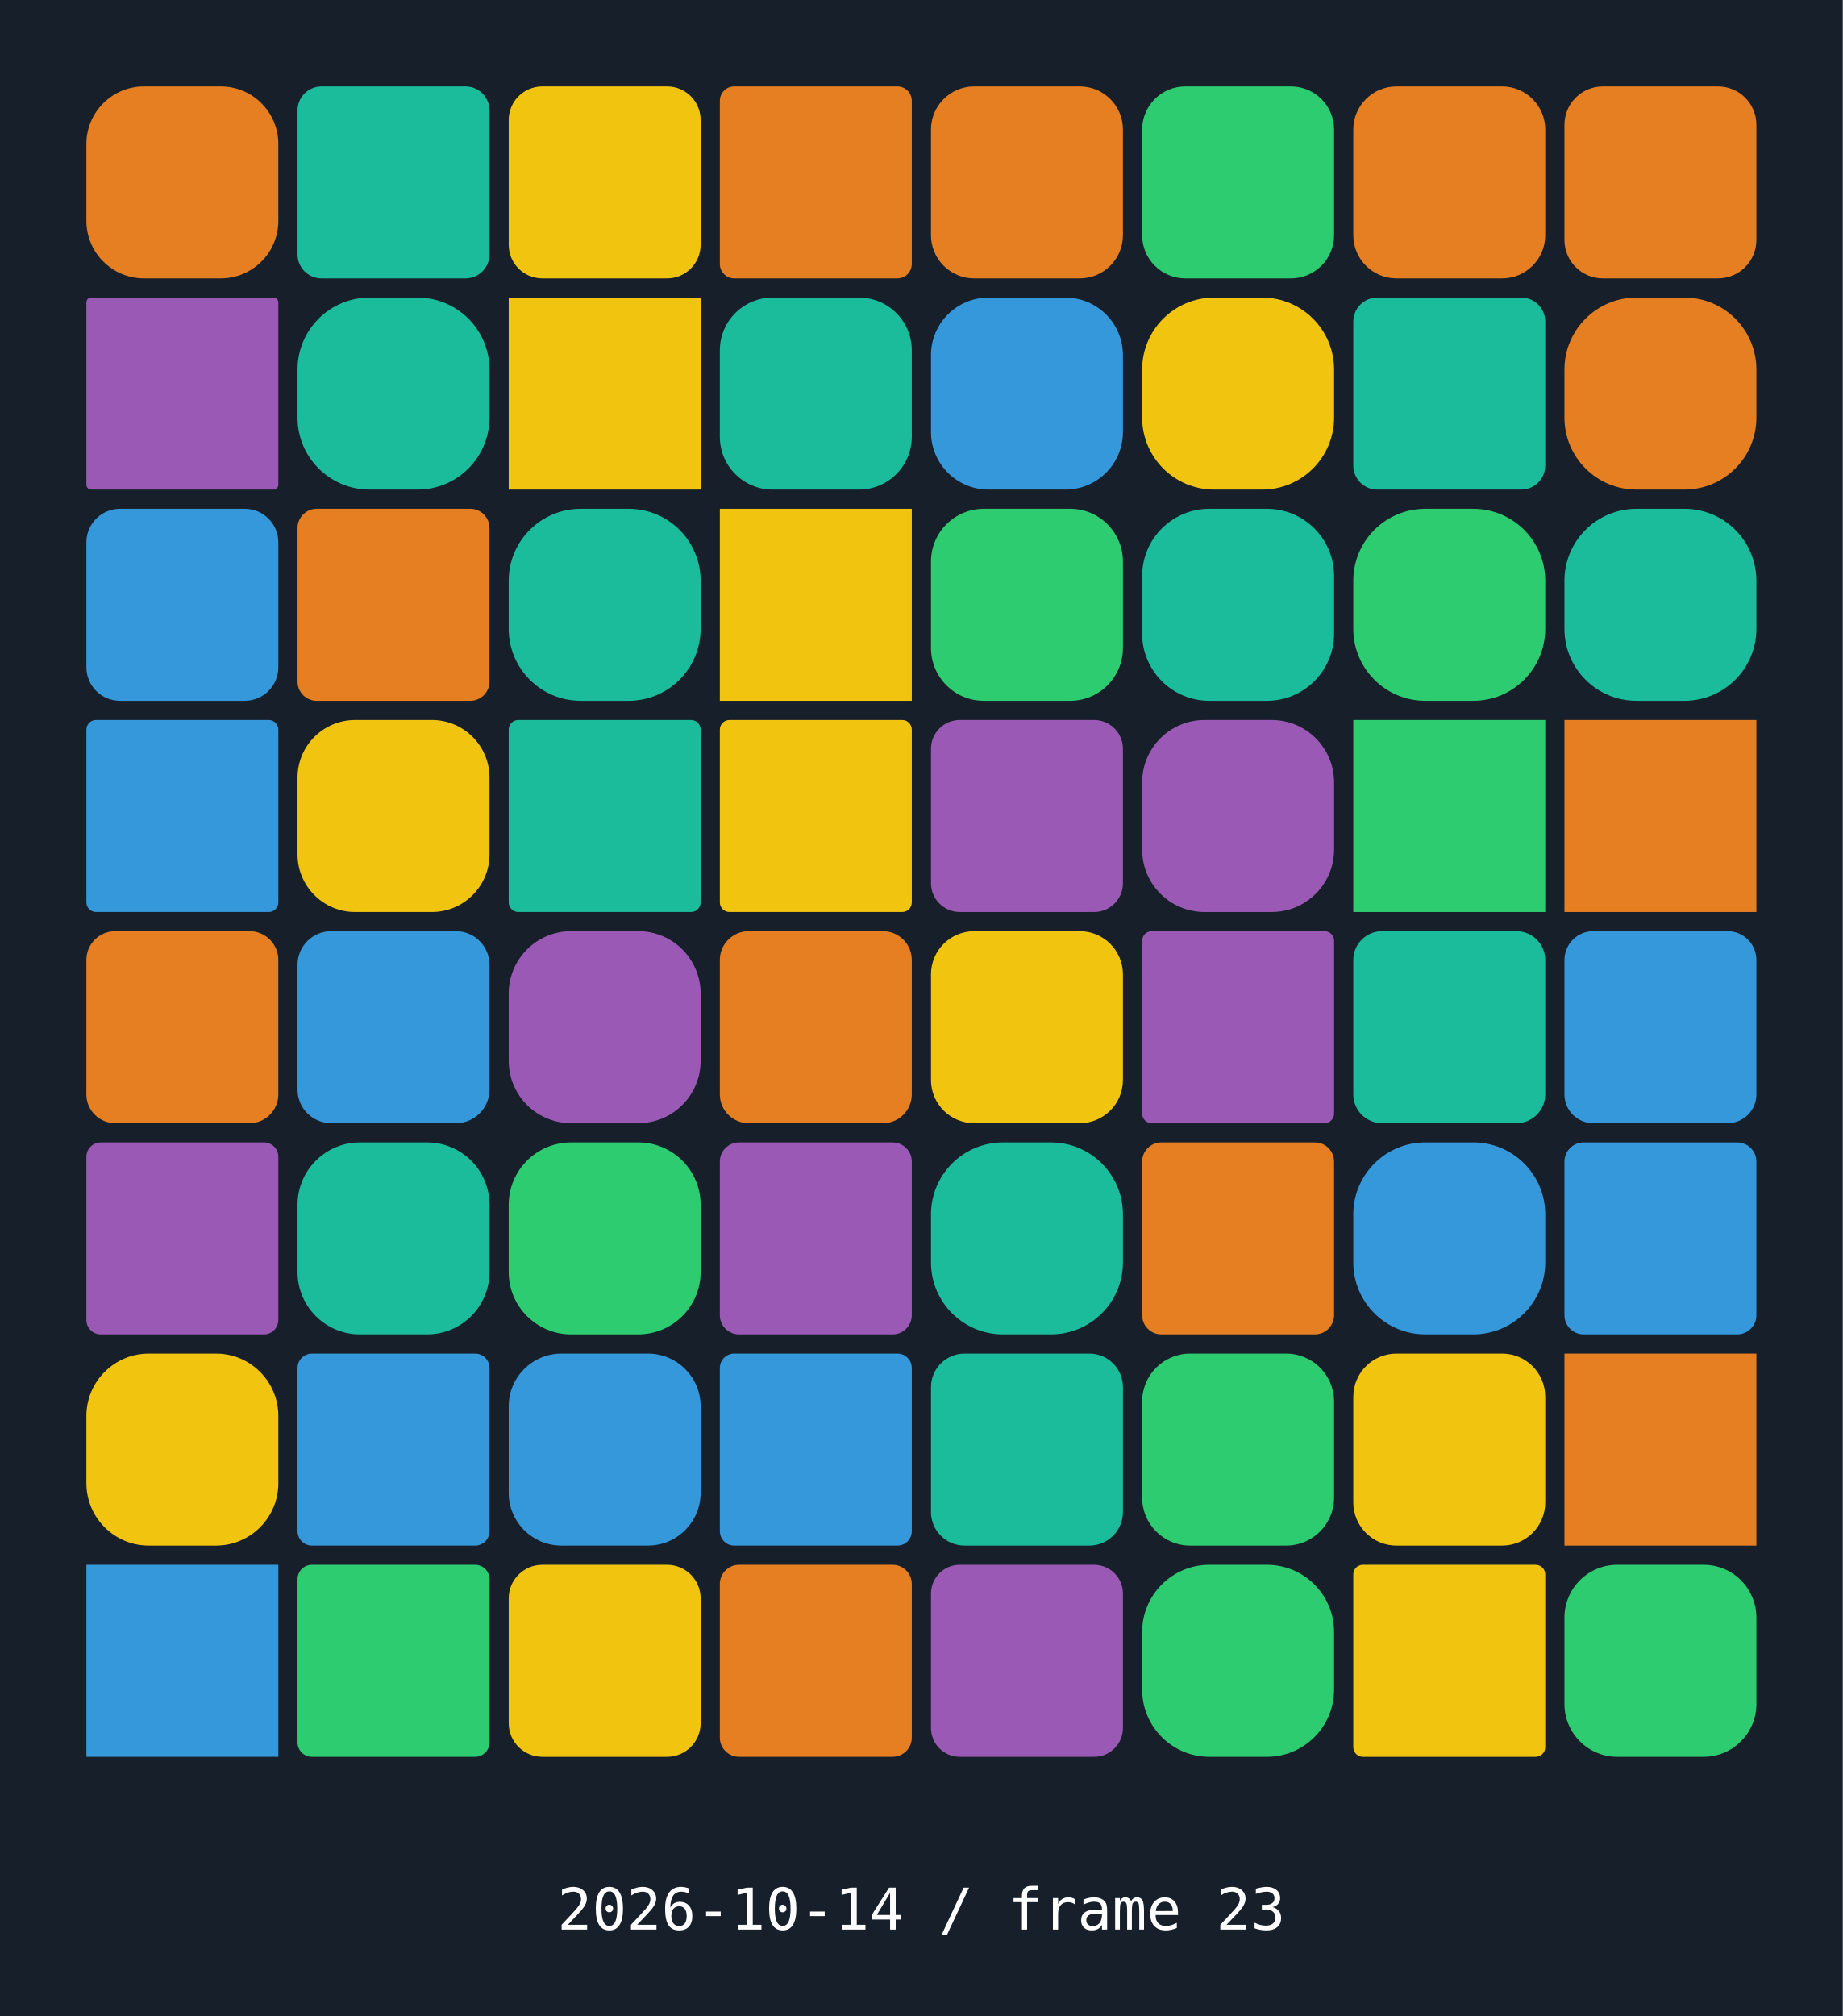
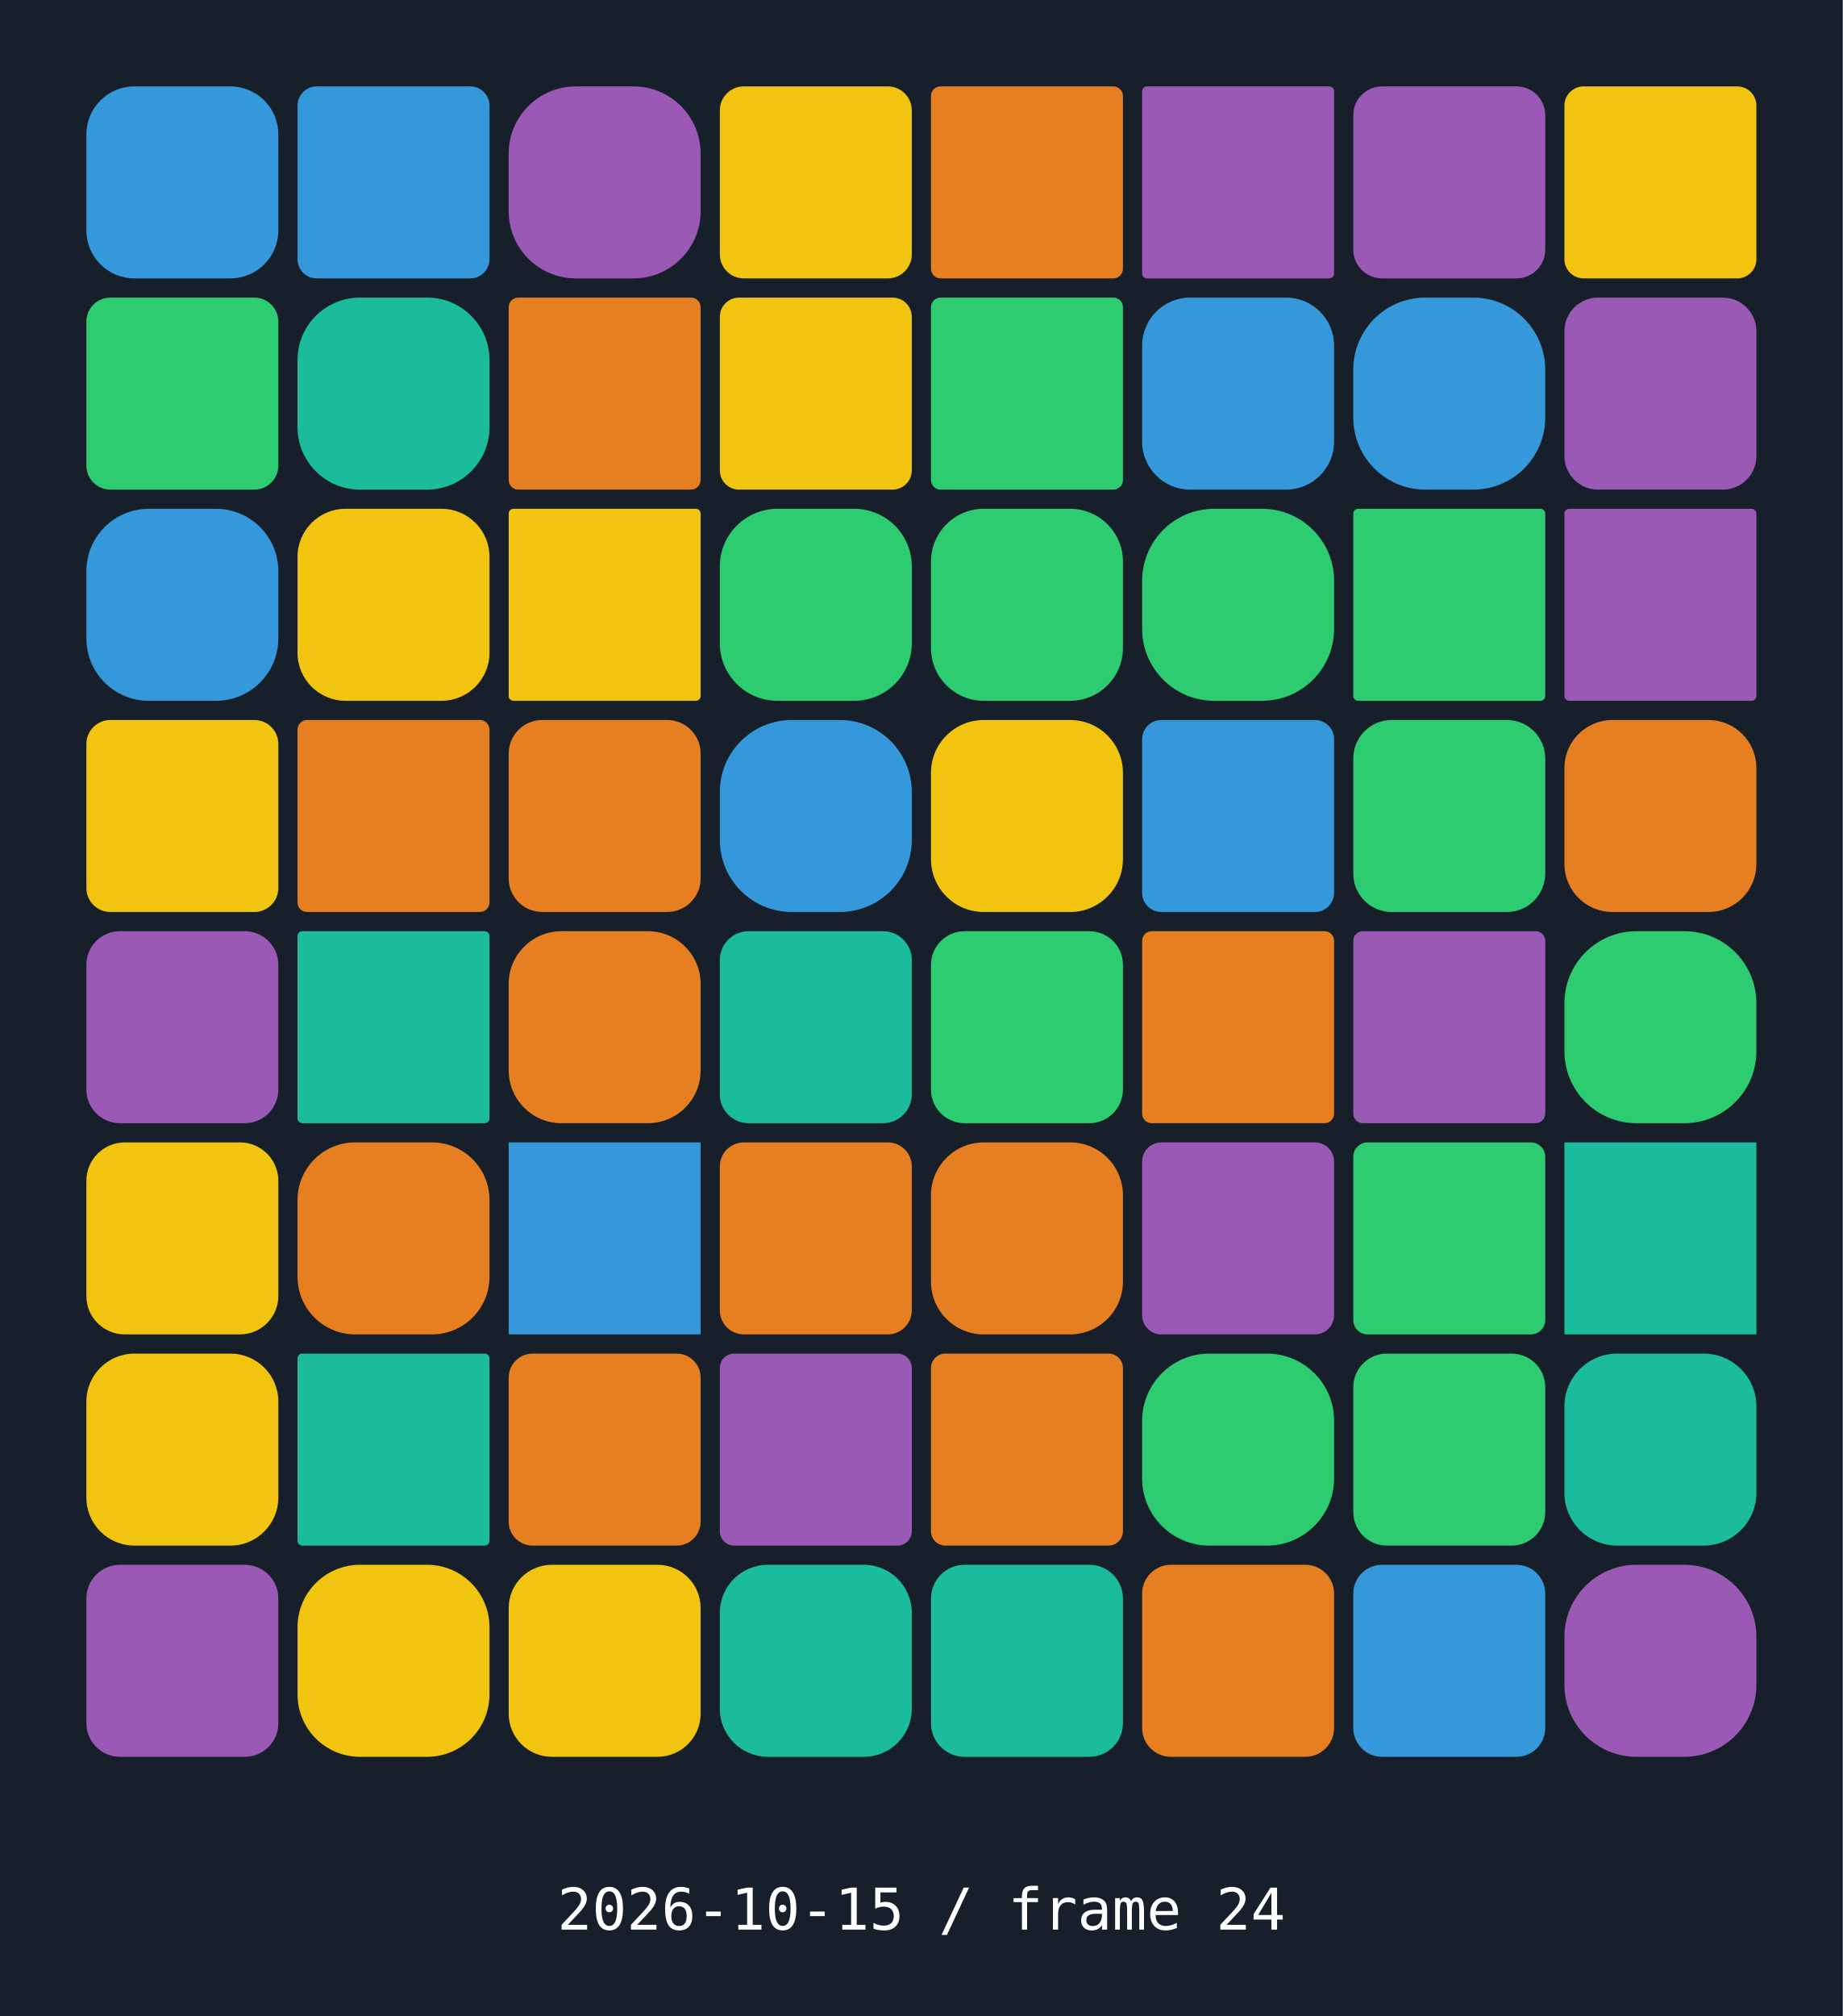
<svg xmlns="http://www.w3.org/2000/svg" width="384" height="420" viewBox="0 0 384 420">
  <rect width="384" height="420" fill="#17202a" />
-   <rect x="18" y="18" width="40" height="40" rx="12" fill="#e67e22" />
-   <rect x="62" y="18" width="40" height="40" rx="5" fill="#1abc9c" />
-   <rect x="106" y="18" width="40" height="40" rx="7" fill="#f1c40f" />
-   <rect x="150" y="18" width="40" height="40" rx="3" fill="#e67e22" />
-   <rect x="194" y="18" width="40" height="40" rx="9" fill="#e67e22" />
-   <rect x="238" y="18" width="40" height="40" rx="9" fill="#2ecc71" />
-   <rect x="282" y="18" width="40" height="40" rx="9" fill="#e67e22" />
-   <rect x="326" y="18" width="40" height="40" rx="8" fill="#e67e22" />
-   <rect x="18" y="62" width="40" height="40" rx="1" fill="#9b59b6" />
-   <rect x="62" y="62" width="40" height="40" rx="15" fill="#1abc9c" />
-   <rect x="106" y="62" width="40" height="40" rx="0" fill="#f1c40f" />
-   <rect x="150" y="62" width="40" height="40" rx="11" fill="#1abc9c" />
-   <rect x="194" y="62" width="40" height="40" rx="12" fill="#3498db" />
-   <rect x="238" y="62" width="40" height="40" rx="15" fill="#f1c40f" />
-   <rect x="282" y="62" width="40" height="40" rx="5" fill="#1abc9c" />
-   <rect x="326" y="62" width="40" height="40" rx="15" fill="#e67e22" />
-   <rect x="18" y="106" width="40" height="40" rx="7" fill="#3498db" />
-   <rect x="62" y="106" width="40" height="40" rx="4" fill="#e67e22" />
-   <rect x="106" y="106" width="40" height="40" rx="15" fill="#1abc9c" />
-   <rect x="150" y="106" width="40" height="40" rx="0" fill="#f1c40f" />
+   <rect x="18" y="18" width="40" height="40" rx="10" fill="#3498db" />
+   <rect x="62" y="18" width="40" height="40" rx="4" fill="#3498db" />
+   <rect x="106" y="18" width="40" height="40" rx="14" fill="#9b59b6" />
+   <rect x="150" y="18" width="40" height="40" rx="5" fill="#f1c40f" />
+   <rect x="194" y="18" width="40" height="40" rx="2" fill="#e67e22" />
+   <rect x="238" y="18" width="40" height="40" rx="1" fill="#9b59b6" />
+   <rect x="282" y="18" width="40" height="40" rx="6" fill="#9b59b6" />
+   <rect x="326" y="18" width="40" height="40" rx="4" fill="#f1c40f" />
+   <rect x="18" y="62" width="40" height="40" rx="5" fill="#2ecc71" />
+   <rect x="62" y="62" width="40" height="40" rx="13" fill="#1abc9c" />
+   <rect x="106" y="62" width="40" height="40" rx="2" fill="#e67e22" />
+   <rect x="150" y="62" width="40" height="40" rx="4" fill="#f1c40f" />
+   <rect x="194" y="62" width="40" height="40" rx="2" fill="#2ecc71" />
+   <rect x="238" y="62" width="40" height="40" rx="10" fill="#3498db" />
+   <rect x="282" y="62" width="40" height="40" rx="15" fill="#3498db" />
+   <rect x="326" y="62" width="40" height="40" rx="7" fill="#9b59b6" />
+   <rect x="18" y="106" width="40" height="40" rx="13" fill="#3498db" />
+   <rect x="62" y="106" width="40" height="40" rx="10" fill="#f1c40f" />
+   <rect x="106" y="106" width="40" height="40" rx="1" fill="#f1c40f" />
+   <rect x="150" y="106" width="40" height="40" rx="12" fill="#2ecc71" />
  <rect x="194" y="106" width="40" height="40" rx="11" fill="#2ecc71" />
-   <rect x="238" y="106" width="40" height="40" rx="14" fill="#1abc9c" />
-   <rect x="282" y="106" width="40" height="40" rx="15" fill="#2ecc71" />
-   <rect x="326" y="106" width="40" height="40" rx="15" fill="#1abc9c" />
-   <rect x="18" y="150" width="40" height="40" rx="2" fill="#3498db" />
-   <rect x="62" y="150" width="40" height="40" rx="12" fill="#f1c40f" />
-   <rect x="106" y="150" width="40" height="40" rx="2" fill="#1abc9c" />
-   <rect x="150" y="150" width="40" height="40" rx="2" fill="#f1c40f" />
-   <rect x="194" y="150" width="40" height="40" rx="6" fill="#9b59b6" />
-   <rect x="238" y="150" width="40" height="40" rx="13" fill="#9b59b6" />
-   <rect x="282" y="150" width="40" height="40" rx="0" fill="#2ecc71" />
-   <rect x="326" y="150" width="40" height="40" rx="0" fill="#e67e22" />
-   <rect x="18" y="194" width="40" height="40" rx="6" fill="#e67e22" />
-   <rect x="62" y="194" width="40" height="40" rx="7" fill="#3498db" />
-   <rect x="106" y="194" width="40" height="40" rx="13" fill="#9b59b6" />
-   <rect x="150" y="194" width="40" height="40" rx="6" fill="#e67e22" />
-   <rect x="194" y="194" width="40" height="40" rx="9" fill="#f1c40f" />
-   <rect x="238" y="194" width="40" height="40" rx="2" fill="#9b59b6" />
-   <rect x="282" y="194" width="40" height="40" rx="6" fill="#1abc9c" />
-   <rect x="326" y="194" width="40" height="40" rx="6" fill="#3498db" />
-   <rect x="18" y="238" width="40" height="40" rx="3" fill="#9b59b6" />
-   <rect x="62" y="238" width="40" height="40" rx="13" fill="#1abc9c" />
-   <rect x="106" y="238" width="40" height="40" rx="13" fill="#2ecc71" />
-   <rect x="150" y="238" width="40" height="40" rx="4" fill="#9b59b6" />
-   <rect x="194" y="238" width="40" height="40" rx="15" fill="#1abc9c" />
-   <rect x="238" y="238" width="40" height="40" rx="4" fill="#e67e22" />
-   <rect x="282" y="238" width="40" height="40" rx="15" fill="#3498db" />
-   <rect x="326" y="238" width="40" height="40" rx="4" fill="#3498db" />
-   <rect x="18" y="282" width="40" height="40" rx="13" fill="#f1c40f" />
-   <rect x="62" y="282" width="40" height="40" rx="3" fill="#3498db" />
-   <rect x="106" y="282" width="40" height="40" rx="11" fill="#3498db" />
-   <rect x="150" y="282" width="40" height="40" rx="3" fill="#3498db" />
-   <rect x="194" y="282" width="40" height="40" rx="7" fill="#1abc9c" />
-   <rect x="238" y="282" width="40" height="40" rx="10" fill="#2ecc71" />
-   <rect x="282" y="282" width="40" height="40" rx="9" fill="#f1c40f" />
-   <rect x="326" y="282" width="40" height="40" rx="0" fill="#e67e22" />
-   <rect x="18" y="326" width="40" height="40" rx="0" fill="#3498db" />
-   <rect x="62" y="326" width="40" height="40" rx="3" fill="#2ecc71" />
-   <rect x="106" y="326" width="40" height="40" rx="7" fill="#f1c40f" />
-   <rect x="150" y="326" width="40" height="40" rx="4" fill="#e67e22" />
-   <rect x="194" y="326" width="40" height="40" rx="6" fill="#9b59b6" />
-   <rect x="238" y="326" width="40" height="40" rx="14" fill="#2ecc71" />
-   <rect x="282" y="326" width="40" height="40" rx="2" fill="#f1c40f" />
-   <rect x="326" y="326" width="40" height="40" rx="11" fill="#2ecc71" />
-   <text x="192" y="402" text-anchor="middle" fill="#ffffff" font-family="monospace">2026-10-14 / frame 23</text>
+   <rect x="238" y="106" width="40" height="40" rx="15" fill="#2ecc71" />
+   <rect x="282" y="106" width="40" height="40" rx="1" fill="#2ecc71" />
+   <rect x="326" y="106" width="40" height="40" rx="1" fill="#9b59b6" />
+   <rect x="18" y="150" width="40" height="40" rx="5" fill="#f1c40f" />
+   <rect x="62" y="150" width="40" height="40" rx="2" fill="#e67e22" />
+   <rect x="106" y="150" width="40" height="40" rx="7" fill="#e67e22" />
+   <rect x="150" y="150" width="40" height="40" rx="15" fill="#3498db" />
+   <rect x="194" y="150" width="40" height="40" rx="11" fill="#f1c40f" />
+   <rect x="238" y="150" width="40" height="40" rx="4" fill="#3498db" />
+   <rect x="282" y="150" width="40" height="40" rx="8" fill="#2ecc71" />
+   <rect x="326" y="150" width="40" height="40" rx="10" fill="#e67e22" />
+   <rect x="18" y="194" width="40" height="40" rx="7" fill="#9b59b6" />
+   <rect x="62" y="194" width="40" height="40" rx="1" fill="#1abc9c" />
+   <rect x="106" y="194" width="40" height="40" rx="11" fill="#e67e22" />
+   <rect x="150" y="194" width="40" height="40" rx="6" fill="#1abc9c" />
+   <rect x="194" y="194" width="40" height="40" rx="7" fill="#2ecc71" />
+   <rect x="238" y="194" width="40" height="40" rx="2" fill="#e67e22" />
+   <rect x="282" y="194" width="40" height="40" rx="2" fill="#9b59b6" />
+   <rect x="326" y="194" width="40" height="40" rx="15" fill="#2ecc71" />
+   <rect x="18" y="238" width="40" height="40" rx="8" fill="#f1c40f" />
+   <rect x="62" y="238" width="40" height="40" rx="12" fill="#e67e22" />
+   <rect x="106" y="238" width="40" height="40" rx="0" fill="#3498db" />
+   <rect x="150" y="238" width="40" height="40" rx="5" fill="#e67e22" />
+   <rect x="194" y="238" width="40" height="40" rx="11" fill="#e67e22" />
+   <rect x="238" y="238" width="40" height="40" rx="4" fill="#9b59b6" />
+   <rect x="282" y="238" width="40" height="40" rx="3" fill="#2ecc71" />
+   <rect x="326" y="238" width="40" height="40" rx="0" fill="#1abc9c" />
+   <rect x="18" y="282" width="40" height="40" rx="10" fill="#f1c40f" />
+   <rect x="62" y="282" width="40" height="40" rx="1" fill="#1abc9c" />
+   <rect x="106" y="282" width="40" height="40" rx="5" fill="#e67e22" />
+   <rect x="150" y="282" width="40" height="40" rx="3" fill="#9b59b6" />
+   <rect x="194" y="282" width="40" height="40" rx="3" fill="#e67e22" />
+   <rect x="238" y="282" width="40" height="40" rx="14" fill="#2ecc71" />
+   <rect x="282" y="282" width="40" height="40" rx="7" fill="#2ecc71" />
+   <rect x="326" y="282" width="40" height="40" rx="11" fill="#1abc9c" />
+   <rect x="18" y="326" width="40" height="40" rx="7" fill="#9b59b6" />
+   <rect x="62" y="326" width="40" height="40" rx="13" fill="#f1c40f" />
+   <rect x="106" y="326" width="40" height="40" rx="9" fill="#f1c40f" />
+   <rect x="150" y="326" width="40" height="40" rx="10" fill="#1abc9c" />
+   <rect x="194" y="326" width="40" height="40" rx="7" fill="#1abc9c" />
+   <rect x="238" y="326" width="40" height="40" rx="6" fill="#e67e22" />
+   <rect x="282" y="326" width="40" height="40" rx="6" fill="#3498db" />
+   <rect x="326" y="326" width="40" height="40" rx="15" fill="#9b59b6" />
+   <text x="192" y="402" text-anchor="middle" fill="#ffffff" font-family="monospace">2026-10-15 / frame 24</text>
</svg>
